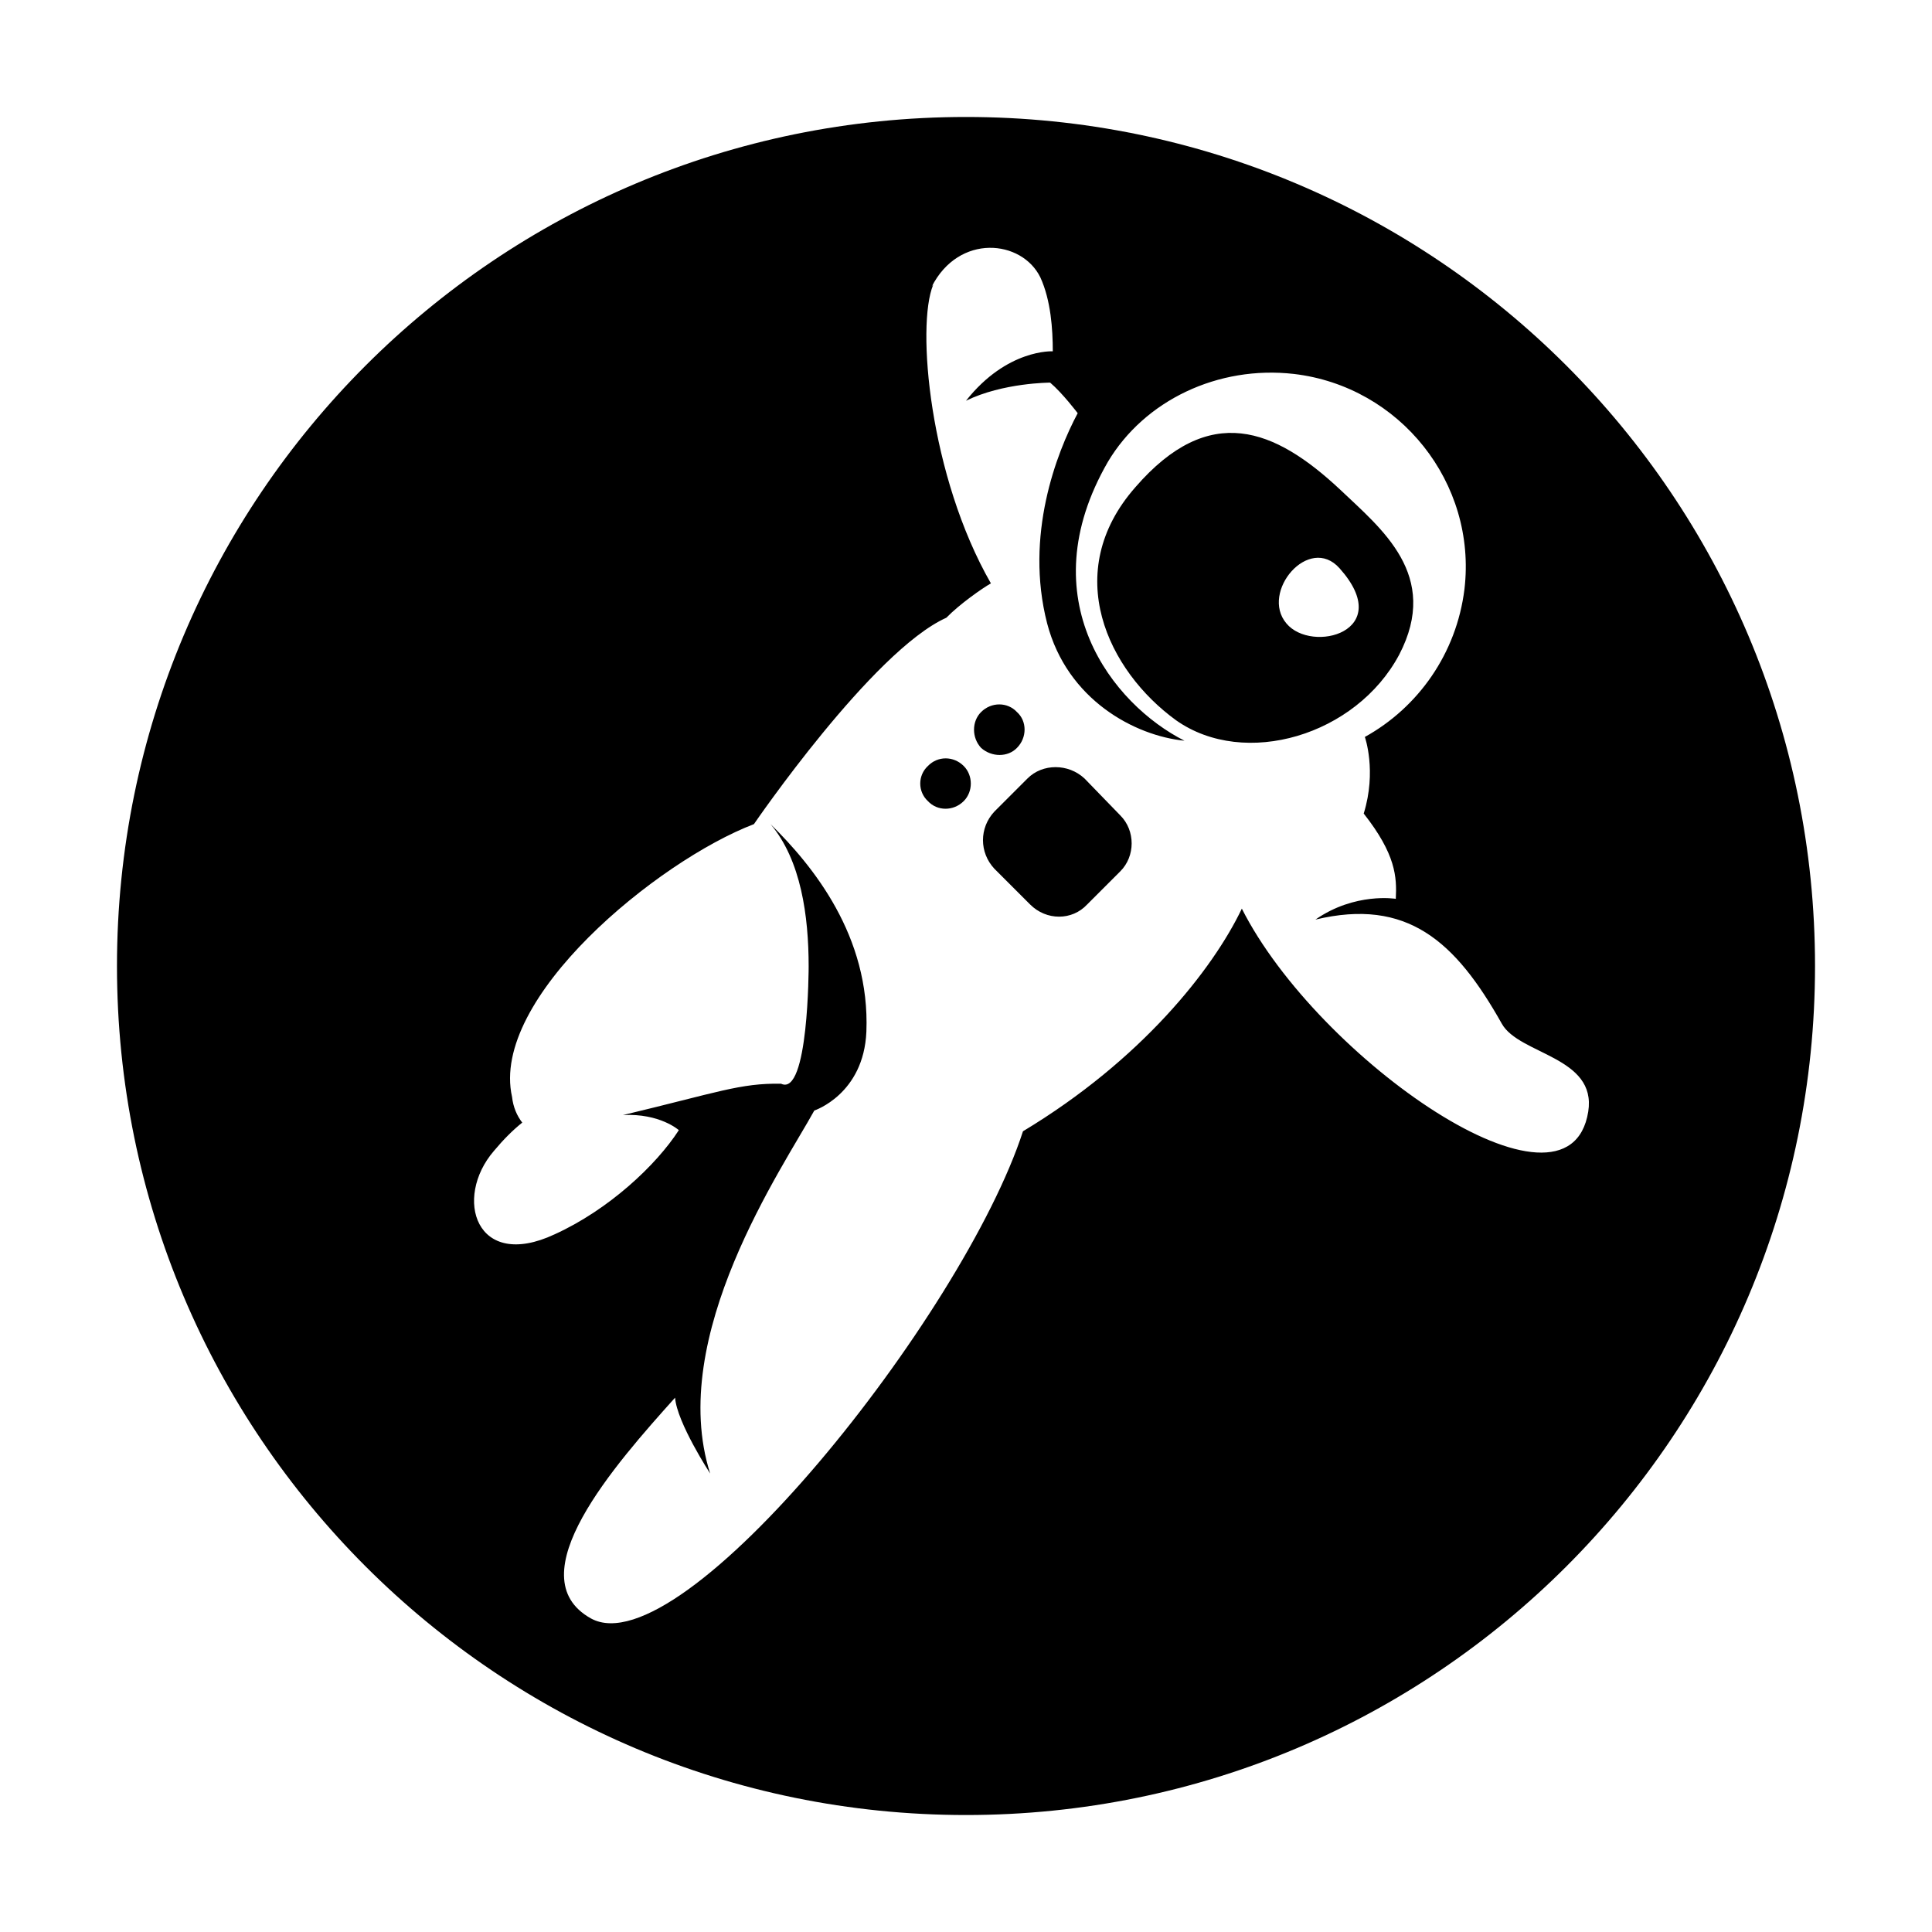
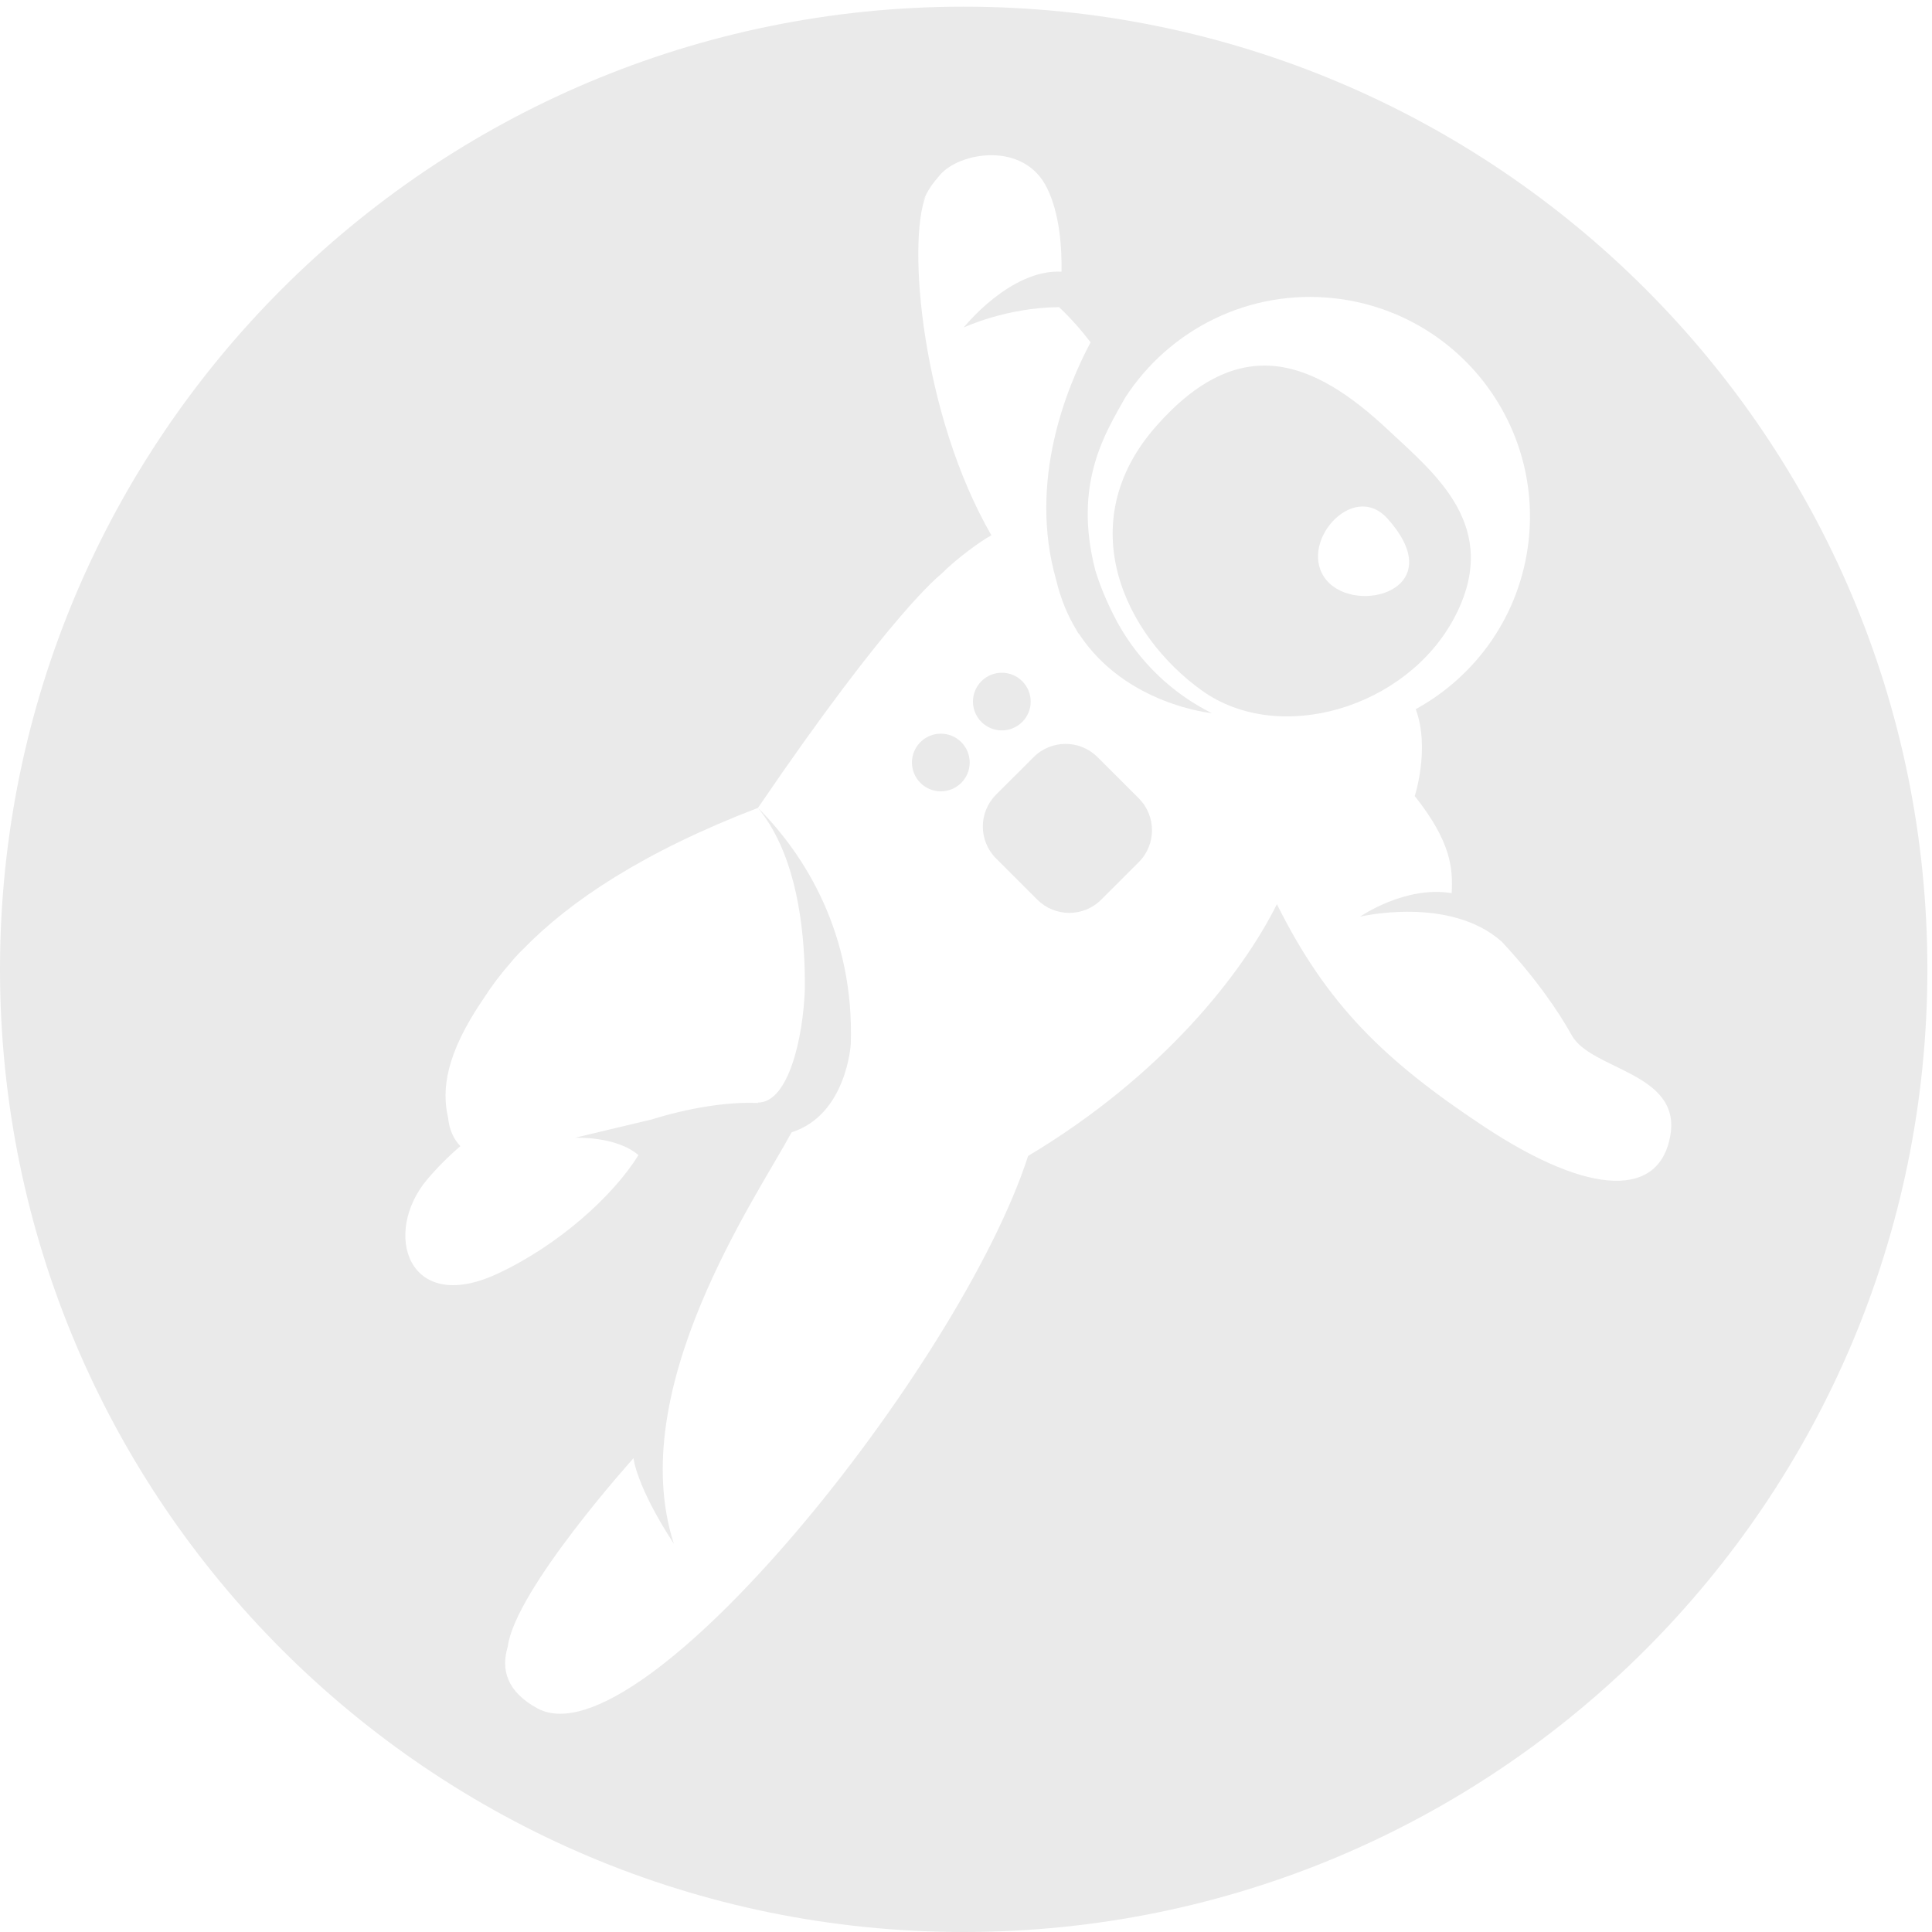
- <svg xmlns="http://www.w3.org/2000/svg" version="1.1" id="Layer_1" x="0px" y="0px" viewBox="0 0 512 512" style="enable-background:new 0 0 512 512;" xml:space="preserve">
-   <g>
-     <path d="M296.9,216.1c4,4,4,10.8,0,14.8l-8.8,8.8c-4,4.3-10.8,4.3-15.1,0l-9.5-9.5c-4-4.3-4-10.8,0-15.1l8.8-8.8c4-4,10.8-4,15.1,0   L296.9,216.1z M269.5,198.2c2.7-2.7,2.7-7.1,0-9.5c-2.5-2.7-6.8-2.7-9.5,0c-2.5,2.5-2.5,6.8,0,9.5   C262.8,200.7,267.1,200.7,269.5,198.2z M245.9,203c-2.7,2.5-2.7,6.8,0,9.3c2.5,2.7,6.8,2.7,9.5,0c2.5-2.5,2.5-6.8,0-9.3   C252.7,200.3,248.5,200.3,245.9,203z M311.7,190.9c-18.1-13.1-30.7-39.2-10.8-61.8c19.6-22.6,36.9-15.6,54.3,0.7   c10.8,10.3,26.6,22.6,15.6,43.7C359.4,194.9,329.9,203.7,311.7,190.9L311.7,190.9z M355,150.6c-8.1-9.1-21.1,6.3-14.1,14.6   C347.6,173.3,370,167.4,355,150.6z M481,256c0,124.3-100.7,225-225,225S31,380.3,31,256S131.7,31,256,31S481,131.7,481,256z    M420.9,294.6c2.3-14.6-18.3-15.1-22.9-23.3c-12.3-21.9-25.1-33.4-49.4-27.6c10.5-7.3,21.3-5.5,21.3-5.5c0.3-5.8,0-11.8-8.5-22.6   c3.5-11.3,0.3-20.3,0.3-20.3c14.1-7.8,24.3-22.1,26.4-39.2c3.3-28.1-17.1-53.7-45.2-57c-20.1-2.3-39.6,7-49.3,23.3   c-21,36.4,1.3,64.3,20.3,73.9c-13.1-1.3-31.1-10.8-36.4-31.1c-6-23.3,2.5-45.2,8.1-55.7c0,0-4-5.3-7.3-8.1c0,0-12.5,0-22.3,4.8   C266.9,92.4,279,93.1,279,93.1c0-5.8-0.5-13.5-3.3-19.6c-4.9-10-21.6-11.7-28.8,2.5c0.1-0.2,0.3-0.4,0.4-0.5   c-4.5,10.8-1,50.7,15.3,79.1c-2.3,1.3-8.3,5.5-11.8,9.1c-19.6,8.8-51,54.7-51,54.7c-25.6,9.8-70,46.2-64.1,72.3   c0.3,2.7,1.3,5,2.7,6.8c-2.5,2-5,4.5-7.5,7.5c-10.8,12.5-4.8,31.9,16.1,22.1c14.3-6.5,26.9-18.3,32.9-27.6c0,0-5-4.5-14.8-4   c25.1-6,31.1-8.5,41.9-8.3c7.3,3.5,7.3-31.1,7.3-31.1c0-13.3-2-28.1-10.1-37.7c11.3,11.1,26.4,29.7,25.4,55   c-0.7,16.6-13.8,20.9-13.8,20.9c-8.3,15.1-39.2,59.8-27.6,96.2c0,0-8.8-13.5-9.3-20.1c-15.8,17.6-42.2,47.4-22.3,58.5   c24.1,13.3,98.7-80.4,114.5-129.1c31.4-18.9,50.3-42.9,58-59C349.2,280.6,415.7,326.9,420.9,294.6L420.9,294.6z" />
+ <svg xmlns="http://www.w3.org/2000/svg" id="Grav-logo.fw-Page%201" viewBox="0 0 186 186" version="1.1" xml:space="preserve" x="0px" y="0px" width="186px" height="186px">
+   <g id="Layer_1_1">
+     <g>
+       <path d="M 98.413 69.506 C 99.499 68.421 99.499 66.664 98.413 65.58 C 97.327 64.496 95.569 64.496 94.484 65.58 C 93.397 66.664 93.397 68.421 94.484 69.506 C 95.569 70.59 97.327 70.59 98.413 69.506 Z" fill="#eaeaea" />
+       <path d="M 88.611 71.446 C 87.525 72.53 87.525 74.287 88.611 75.372 C 89.695 76.456 91.455 76.456 92.541 75.372 C 93.625 74.287 93.625 72.53 92.541 71.446 C 91.455 70.362 89.695 70.362 88.611 71.446 Z" fill="#eaeaea" />
+       <path d="M 105.661 72.89 C 103.963 71.193 101.209 71.195 99.512 72.89 L 95.895 76.503 C 94.196 78.201 94.196 80.951 95.895 82.646 L 99.866 86.615 C 101.564 88.312 104.318 88.31 106.016 86.615 L 109.632 83.002 C 111.331 81.304 111.331 78.554 109.632 76.857 L 105.661 72.89 Z" fill="#eaeaea" />
+       <path d="M 140.033 59.434 C 144.622 50.704 138.13 45.604 133.668 41.418 C 126.52 34.706 119.391 31.805 111.248 41.098 C 103.111 50.392 108.281 61.171 115.724 66.491 C 123.171 71.811 135.437 68.162 140.033 59.434 ZM 127.703 55.854 C 124.835 52.42 130.196 46.187 133.56 49.909 C 139.755 56.767 130.576 59.287 127.703 55.854 Z" fill="#eaeaea" />
+       <path d="M 92.779 0.642 C 41.539 0.642 0 42.136 0 93.318 C 0 144.503 41.539 186 92.779 186 C 144.016 186 185.555 144.503 185.555 93.318 C 185.555 42.136 144.016 0.642 92.779 0.642 ZM 142.949 108.507 C 133.274 102.12 127.746 96.723 122.93 87.047 C 119.637 93.677 111.947 103.535 98.977 111.29 C 92.501 131.413 61.698 169.924 51.729 164.465 C 48.777 162.85 48.216 160.723 48.883 158.529 C 49.598 153.028 60.99 140.385 60.99 140.385 C 60.99 140.385 61.23 143.037 64.875 148.626 C 60.061 133.699 72.828 115.281 76.21 109.011 C 81.524 107.319 81.909 100.502 81.909 100.502 C 82.249 89.966 77.538 82.338 72.972 77.776 C 76.252 81.776 77.314 87.82 77.47 93.355 C 77.47 93.363 77.47 93.374 77.47 93.386 C 77.487 94.011 77.487 94.625 77.484 95.237 C 77.328 99.818 75.941 106.148 72.972 106.148 L 72.981 106.188 C 69.928 106.057 66.16 106.708 62.793 107.76 L 55.35 109.537 C 55.35 109.537 59.319 109.355 61.463 111.205 C 59.076 115.088 53.77 119.907 47.852 122.645 C 39.242 126.634 36.768 118.697 41.139 113.536 C 42.213 112.274 43.297 111.211 44.322 110.34 C 43.662 109.657 43.246 108.744 43.137 107.585 C 43.136 107.579 43.131 107.573 43.13 107.567 C 42.53 104.934 42.861 101.515 46.591 96.081 C 47.328 94.931 48.21 93.752 49.268 92.554 C 49.302 92.513 49.33 92.475 49.364 92.435 C 49.41 92.38 49.461 92.328 49.508 92.274 C 49.534 92.244 49.56 92.215 49.588 92.183 C 49.854 91.881 50.138 91.585 50.44 91.3 C 54.886 86.752 61.907 82.022 72.972 77.776 C 85.876 58.829 90.601 55.275 90.601 55.275 C 92.03 53.816 94.527 52.002 95.445 51.539 C 88.706 39.843 87.345 23.353 89.111 18.91 C 88.968 19.151 88.836 19.396 88.727 19.651 C 89.381 18.13 89.82 17.64 90.5 16.84 C 92.34 14.665 98.578 13.525 100.817 18.132 C 102.01 20.589 102.236 23.77 102.196 26.156 C 97.257 25.899 92.776 31.533 92.776 31.533 C 92.776 31.533 96.867 29.604 101.95 29.57 C 101.95 29.57 103.305 30.747 104.995 32.957 C 102.713 37.238 98.961 46.306 101.678 55.827 C 102.128 57.703 102.809 59.316 103.654 60.688 C 103.686 60.747 103.713 60.806 103.746 60.867 C 103.814 60.956 103.875 61.029 103.938 61.111 C 108.43 67.867 116.664 68.658 116.664 68.658 C 112.788 66.726 109.631 63.649 107.575 59.918 C 106.507 57.923 105.852 56.238 105.45 54.909 C 103.27 46.498 106.48 41.587 108.317 38.295 C 112.545 31.745 120.246 27.78 128.523 28.724 C 140.14 30.048 148.484 40.53 147.156 52.132 C 146.346 59.22 142.114 65.083 136.298 68.273 C 137.697 72.055 136.202 76.639 136.202 76.639 C 139.724 81.065 139.879 83.617 139.758 85.987 C 135.281 85.234 130.932 88.252 130.932 88.252 C 130.932 88.252 139.568 86.193 144.585 90.663 C 147.848 94.169 150.024 97.337 151.321 99.677 C 153.178 103.014 161.803 103.252 160.82 109.254 C 159.838 115.246 153.26 115.303 142.949 108.507 Z" fill="#eaeaea" />
+     </g>
  </g>
</svg>
